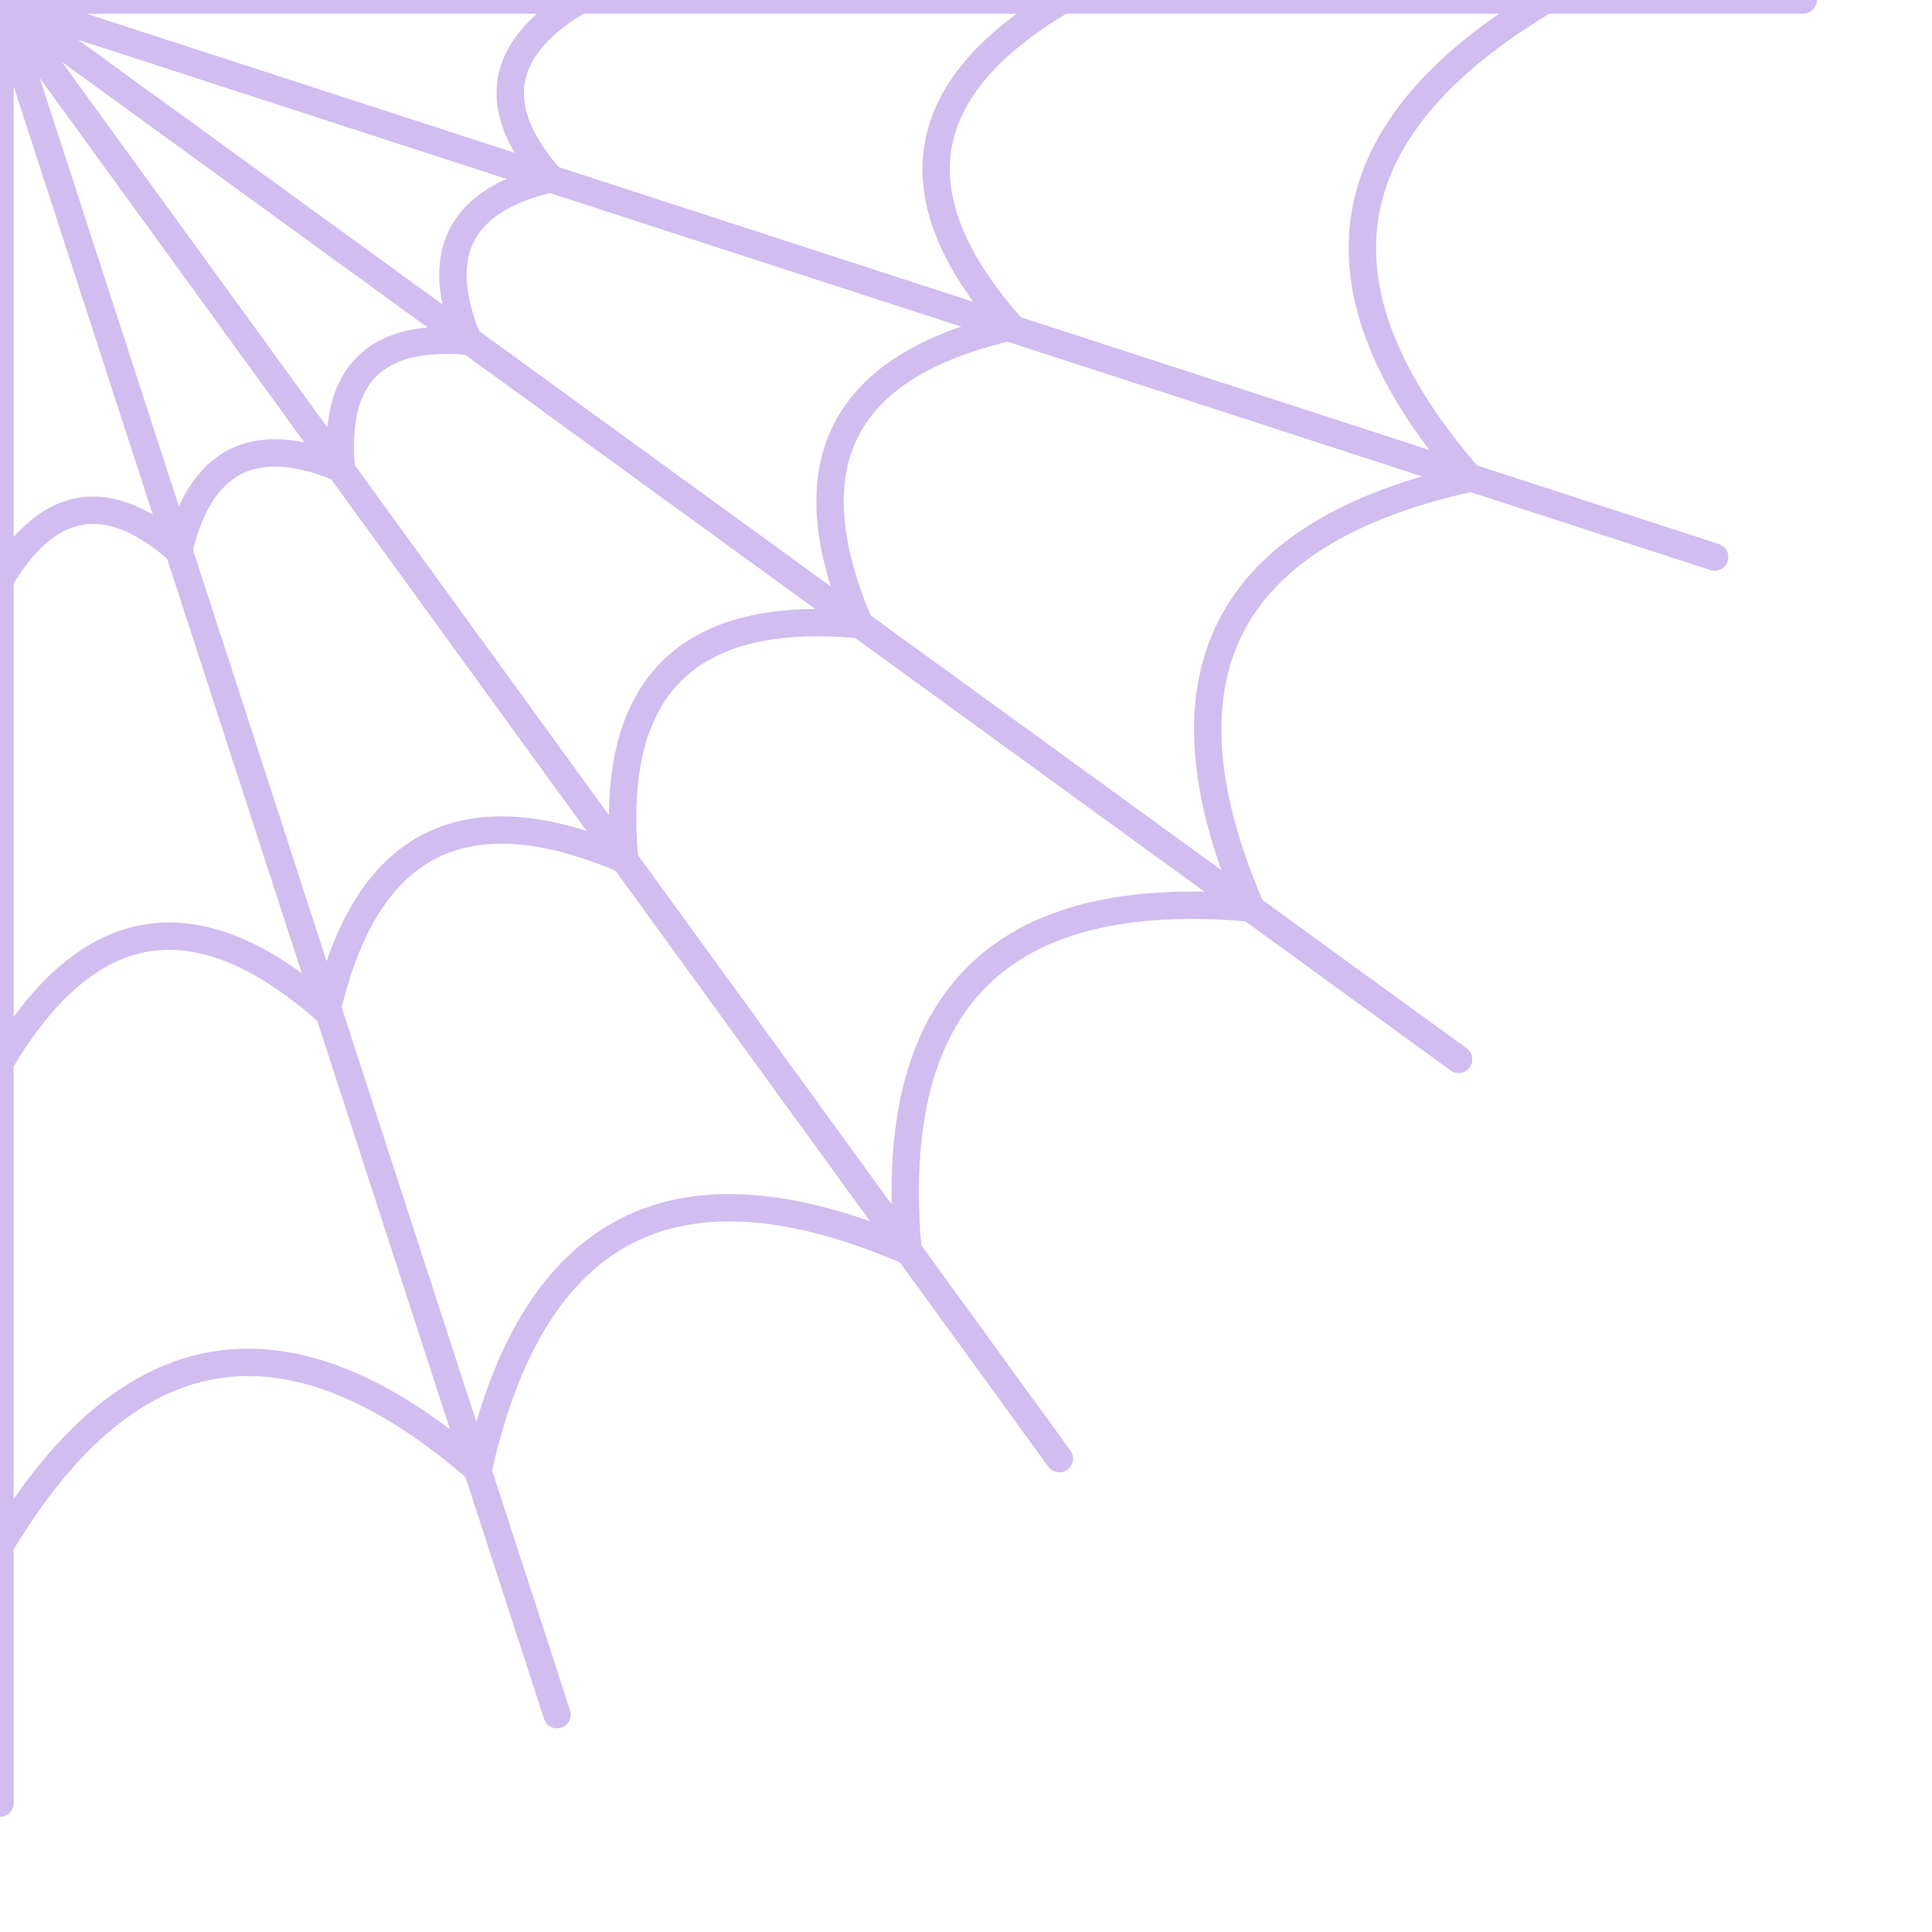
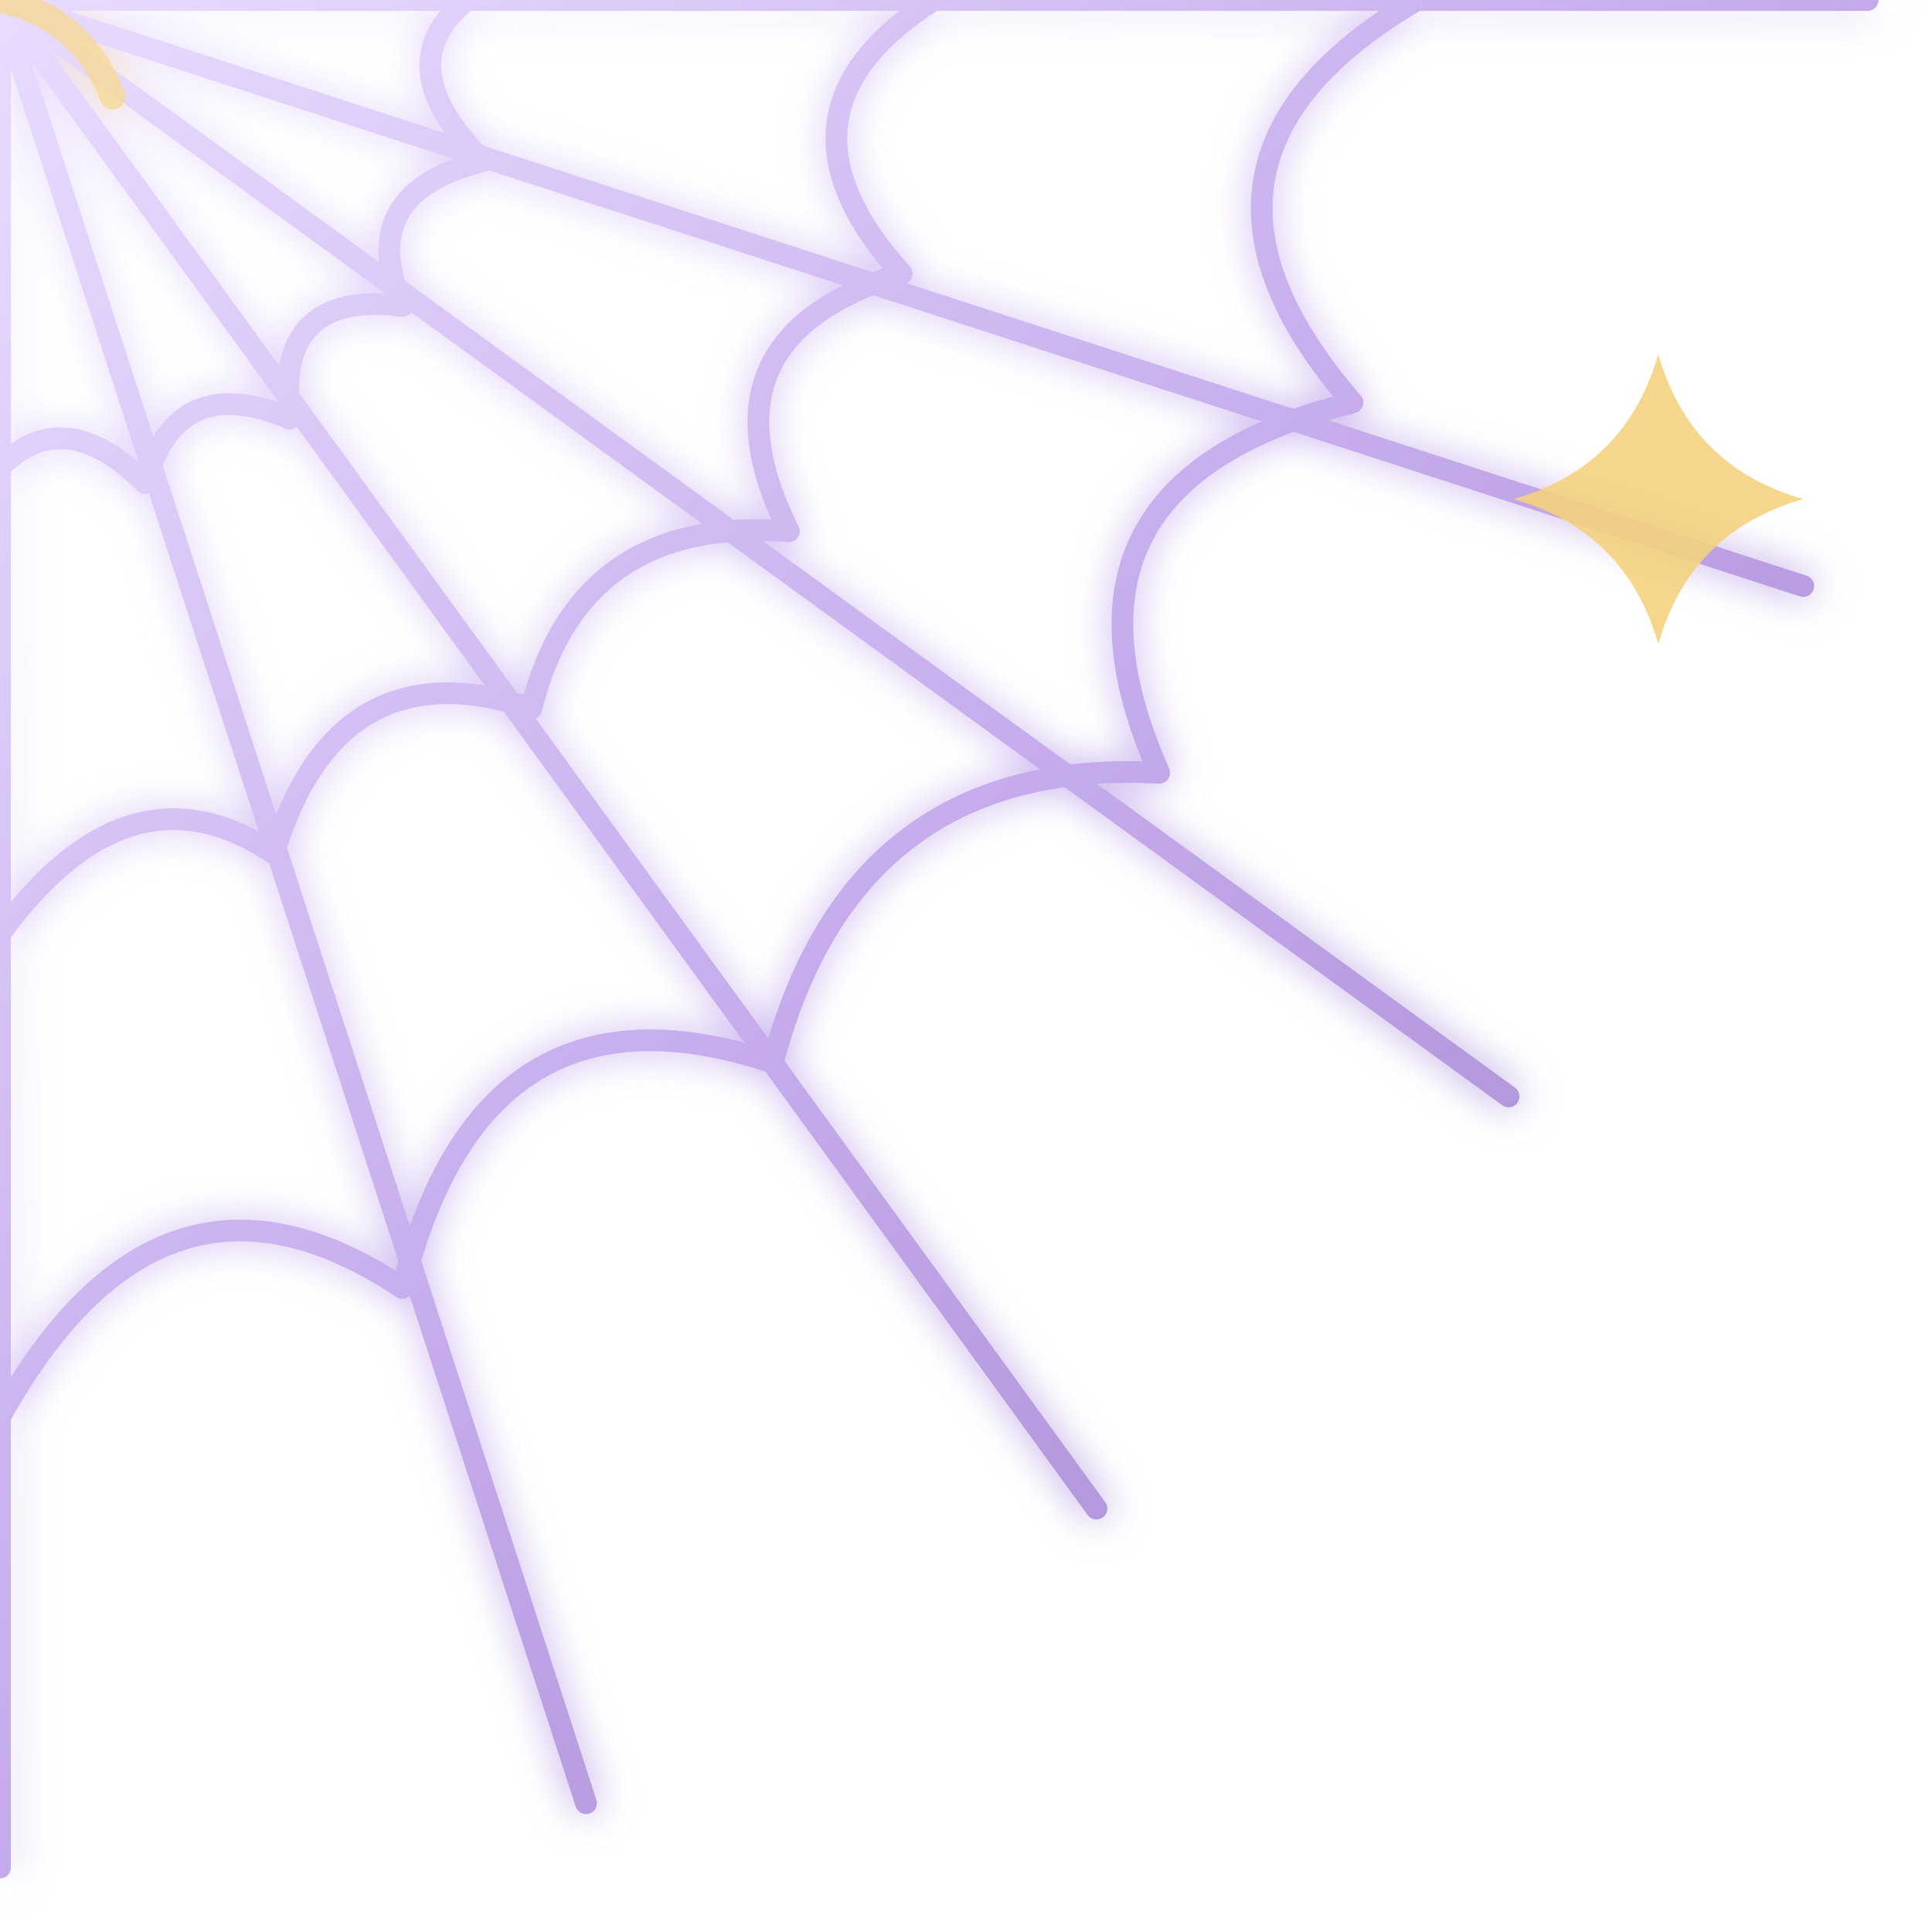
<svg xmlns="http://www.w3.org/2000/svg" viewBox="0 0 120 120" fill="none" aria-hidden="true">
-   <g stroke="#c9b2ec" stroke-width="1.7" stroke-linecap="round" opacity="0.85">
-     <path d="M0 0 L112 0 M0 0 L106.5 34.6 M0 0 L90.6 65.8 M0 0 L65.8 90.6 M0 0 L34.6 106.5 M0 0 L0 112" />
-     <path d="M36 0 Q28.4 4.5 34.2 11.1 Q25.7 13.1 29.1 21.2 Q20.4 20.4 21.2 29.1 Q13.1 25.7 11.1 34.2 Q4.5 28.4 0 36" />
-     <path d="M66 0 Q52.1 8.2 62.8 20.3 Q47 23.9 53.4 38.8 Q37.3 37.3 38.8 53.4 Q23.9 47 20.3 62.8 Q8.2 52.1 0 66" />
-     <path d="M96 0 Q75.9 12 91.3 29.7 Q68.4 34.8 77.7 56.4 Q54.3 54.3 56.4 77.7 Q34.8 68.4 29.7 91.3 Q12 75.9 0 96" />
+   <defs>
+     <linearGradient id="orbitWebGradient" x1="0" y1="0" x2="100" y2="100" gradientUnits="userSpaceOnUse">
+       <stop stop-color="#E4D4FF" />
+       <stop offset="0.55" stop-color="#B99AE8" />
+       <stop offset="1" stop-color="#9270C7" />
+     </linearGradient>
+     <filter id="orbitWebGlow" x="-20%" y="-20%" width="140%" height="140%">
+       <feGaussianBlur stdDeviation="1.2" result="blur" />
+       <feMerge>
+         <feMergeNode in="blur" />
+         <feMergeNode in="SourceGraphic" />
+       </feMerge>
+     </filter>
+   </defs>
+   <g stroke="url(#orbitWebGradient)" stroke-width="1.35" stroke-linecap="round" stroke-linejoin="round" opacity="0.82" filter="url(#orbitWebGlow)">
+     <path d="M0 0 L116 0" />
+     <path d="M0 0 L112 36.4" />
+     <path d="M0 0 L93.7 68.1" />
+     <path d="M0 0 L68.1 93.7" />
+     <path d="M0 0 L36.4 112" />
+     <path d="M0 0 L0 116" />
+     <path d="M29 0       Q24 4 30 10       Q22 12 25 19       Q17 18 18 26       Q11 23 9 30       Q4 25 0 29" />
+     <path d="M58 0       Q47 7 56 17       Q43 21 49 33       Q36 32 33 44       Q21 40 17 53       Q8 47 0 58" />
+     <path d="M88 0       Q71 10 84 25       Q64 30 72 48       Q53 47 48 66       Q30 60 25 80       Q10 70 0 88" />
+     <path d="M0 0 Q5 1 7 6" stroke="#F4D17D" stroke-width="1.6" opacity="0.8" />
  </g>
+   <path d="M103 22 Q105 29 112 31 Q105 33 103 40 Q101 33 94 31 Q101 29 103 22Z" fill="#F4D17D" opacity="0.9" />
</svg>
